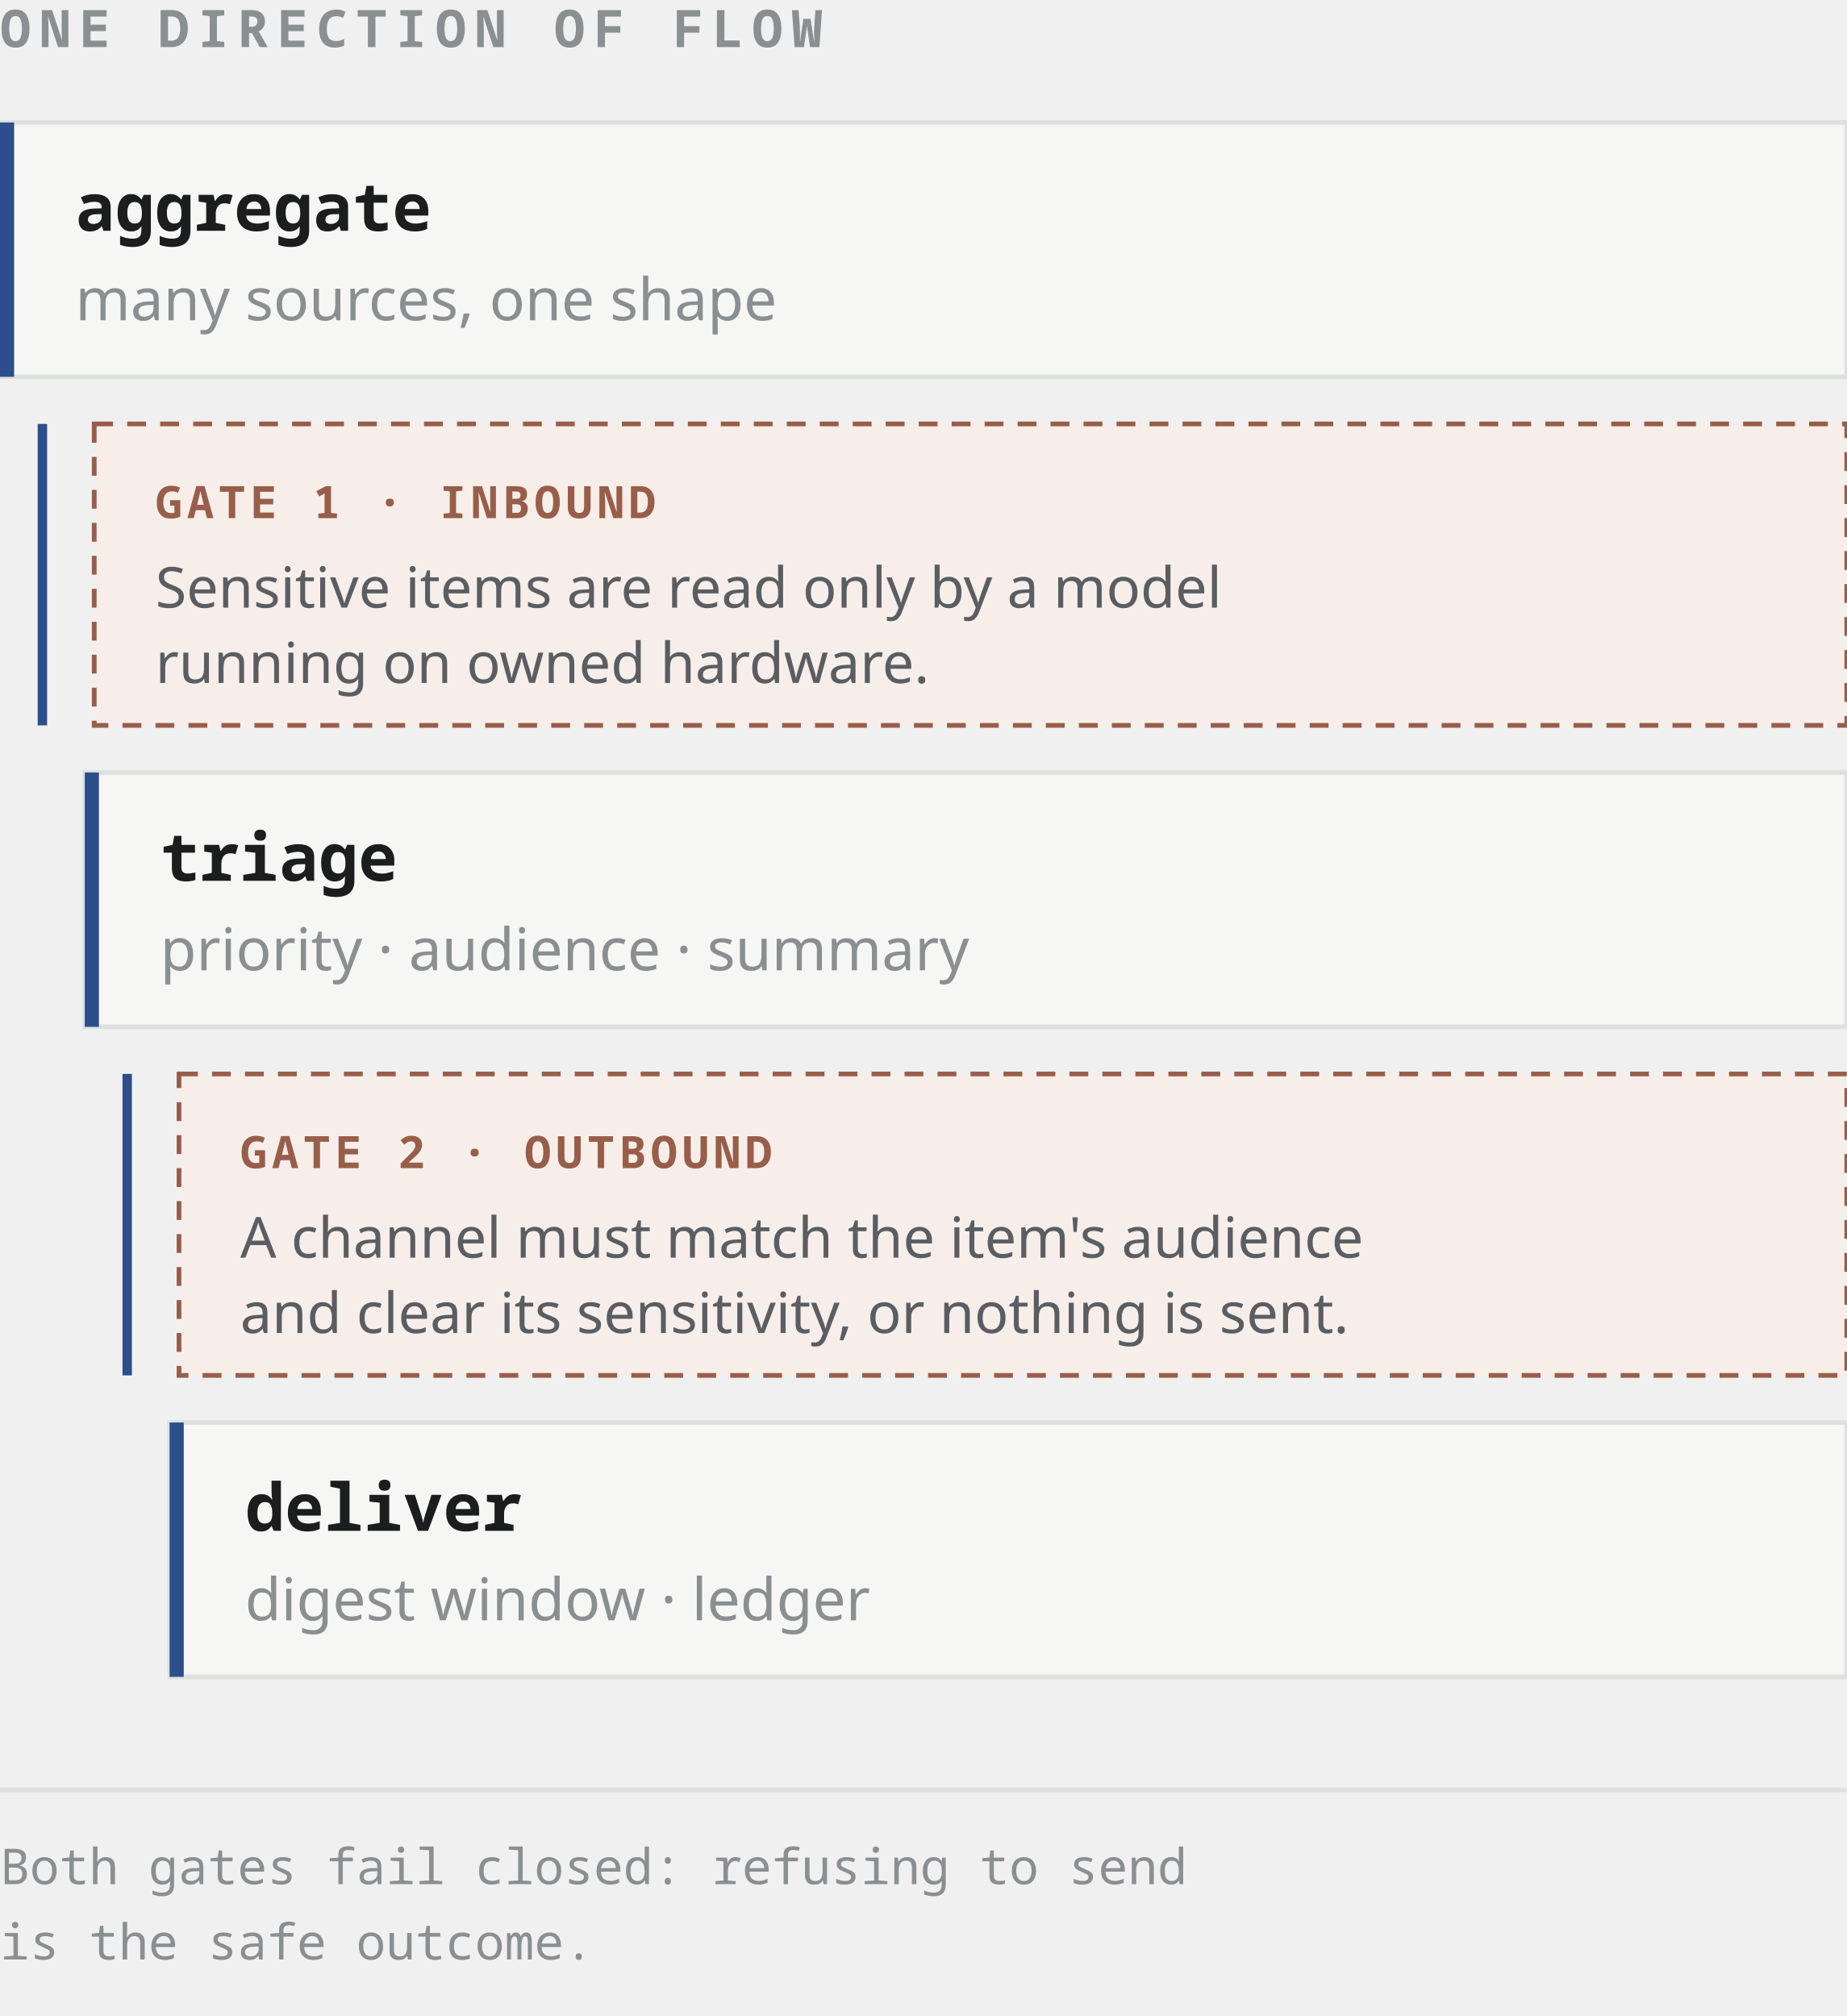
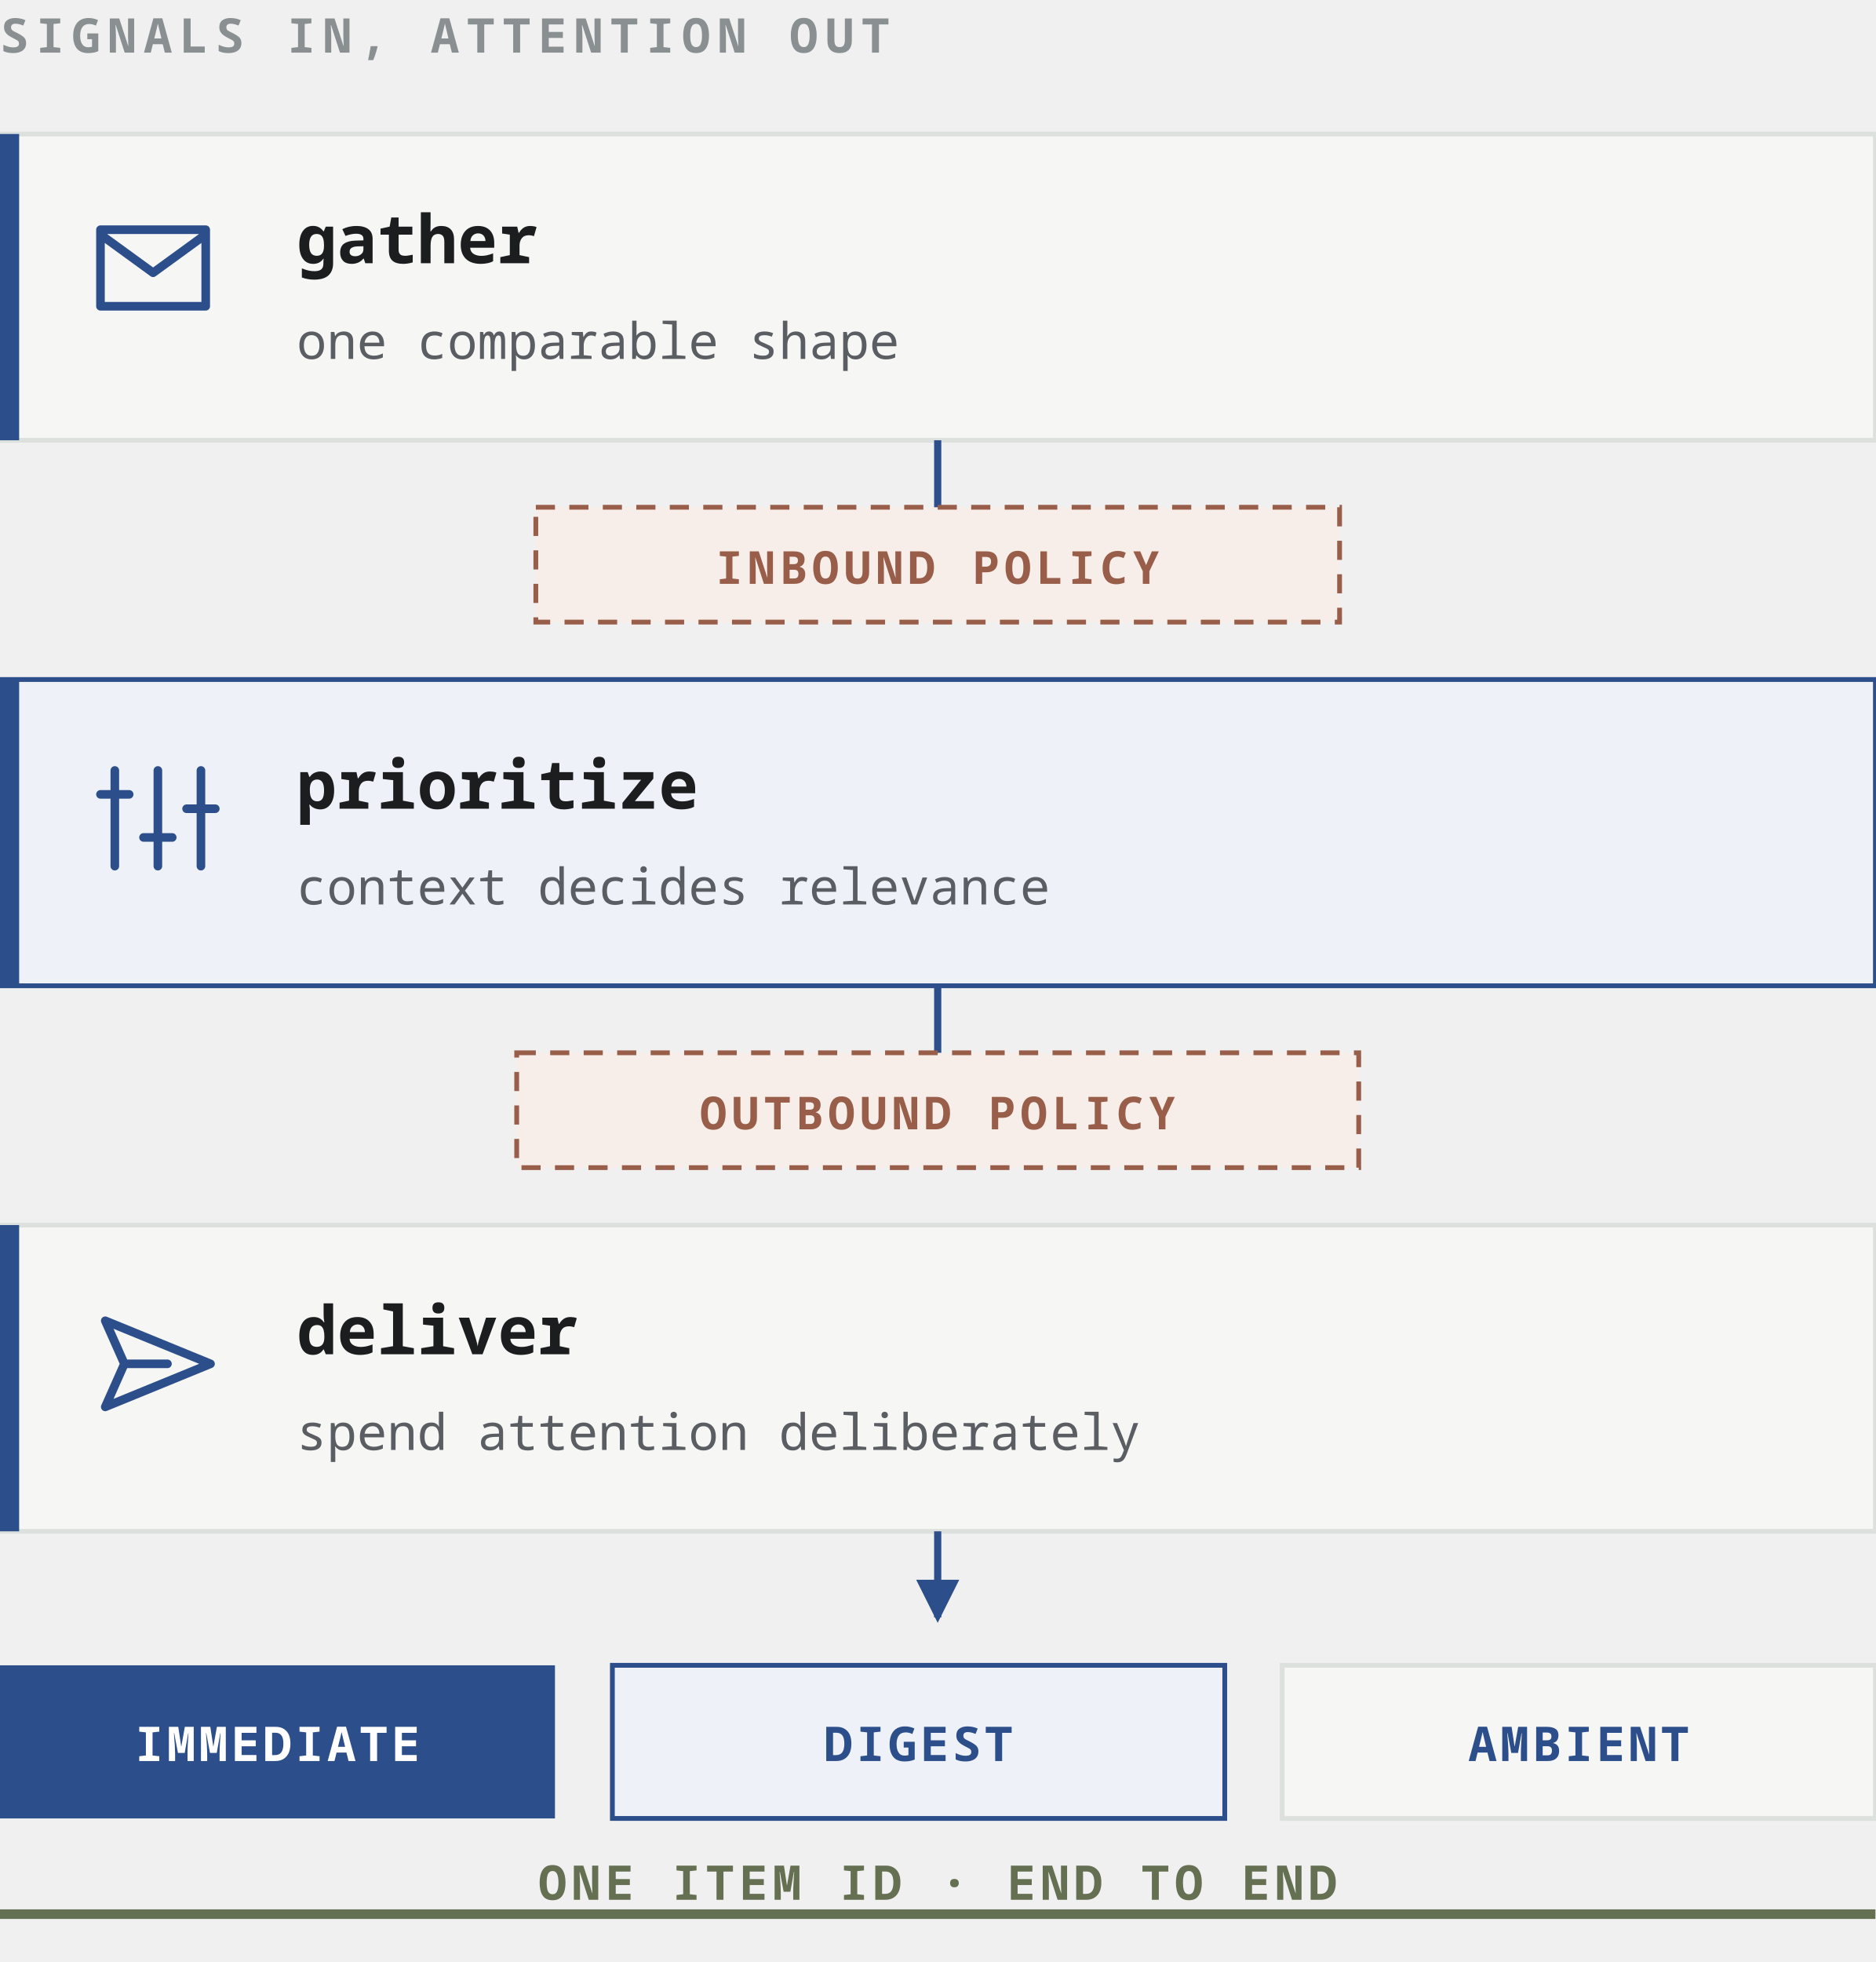
- <svg xmlns="http://www.w3.org/2000/svg" viewBox="0 0 392 428" width="392" height="428" role="img" aria-labelledby="t1 d1">
+ <svg xmlns="http://www.w3.org/2000/svg" viewBox="0 0 392 410" width="392" height="410" role="img" aria-labelledby="t1 d1">
+   <defs>
+     <marker id="hero-arrow" viewBox="0 0 8 8" refX="7" refY="4" markerWidth="6" markerHeight="6" orient="auto">
+       <path d="M0 0L8 4L0 8Z" fill="#2c4e8a" />
+     </marker>
+   </defs>
  <style>
    .mono{font-family:'Noto Sans Mono',ui-monospace,monospace}
-     .sans{font-family:'Noto Sans',system-ui,sans-serif}
-     .lbl{font-size:11px;font-weight:600;letter-spacing:1.8px;fill:#8a8f92}
-     .stage{font-size:14px;font-weight:600;fill:#1b1d1f}
-     .sub{font-size:12.5px;fill:#8a8f92}
-     .gk{font-size:9.5px;font-weight:600;letter-spacing:1px;fill:#985e49}
-     .gt{font-size:12px;fill:#5a5e63}
-     .fn{font-size:10.5px;fill:#8a8f92}
+     .label{font-size:10px;font-weight:700;letter-spacing:1.5px;fill:#8a8f92}
+     .stage{font-size:14px;font-weight:700;fill:#1b1d1f}
+     .kit{font-size:10.5px;fill:#5a5e63}
+     .gate{font-size:9.5px;font-weight:700;letter-spacing:1px;fill:#985e49}
+     .out{font-size:10px;font-weight:700;letter-spacing:.7px;fill:#2c4e8a}
+     .inverse{fill:#fff}
+     .trace{font-size:10px;font-weight:600;letter-spacing:1px;fill:#657052}
+     .icon{fill:none;stroke:#2c4e8a;stroke-width:1.8;stroke-linecap:round;stroke-linejoin:round}
  </style>
-   <text class="mono lbl" x="0" y="10">ONE DIRECTION OF FLOW</text>
-   <rect x="0" y="26" width="392" height="54" fill="#f6f7f5" stroke="#dce1de" />
-   <rect x="0" y="26" width="3" height="54" fill="#2c4e8a" />
-   <text class="mono stage" x="16" y="49">aggregate</text>
-   <text class="sans sub" x="16" y="68">many sources, one shape</text>
-   <rect x="8" y="90" width="2" height="64" fill="#2c4e8a" />
-   <rect x="20" y="90" width="372" height="64" fill="#f7eee9" stroke="#985e49" stroke-dasharray="4 3" />
-   <text class="mono gk" x="33" y="110">GATE 1 · INBOUND</text>
-   <text class="sans gt" x="33" y="129">Sensitive items are read only by a model</text>
-   <text class="sans gt" x="33" y="145">running on owned hardware.</text>
-   <rect x="18" y="164" width="374" height="54" fill="#f6f7f5" stroke="#dce1de" />
-   <rect x="18" y="164" width="3" height="54" fill="#2c4e8a" />
-   <text class="mono stage" x="34" y="187">triage</text>
-   <text class="sans sub" x="34" y="206">priority · audience · summary</text>
-   <rect x="26" y="228" width="2" height="64" fill="#2c4e8a" />
-   <rect x="38" y="228" width="354" height="64" fill="#f7eee9" stroke="#985e49" stroke-dasharray="4 3" />
-   <text class="mono gk" x="51" y="248">GATE 2 · OUTBOUND</text>
-   <text class="sans gt" x="51" y="267">A channel must match the item's audience</text>
-   <text class="sans gt" x="51" y="283">and clear its sensitivity, or nothing is sent.</text>
-   <rect x="36" y="302" width="356" height="54" fill="#f6f7f5" stroke="#dce1de" />
-   <rect x="36" y="302" width="3" height="54" fill="#2c4e8a" />
-   <text class="mono stage" x="52" y="325">deliver</text>
-   <text class="sans sub" x="52" y="344">digest window · ledger</text>
-   <line x1="0" y1="380" x2="392" y2="380" stroke="#dce1de" />
-   <text class="mono fn" x="0" y="400">Both gates fail closed: refusing to send</text>
-   <text class="mono fn" x="0" y="416">is the safe outcome.</text>
+   <text class="mono label" x="0" y="11">SIGNALS IN, ATTENTION OUT</text>
+   <rect x="0" y="28" width="392" height="64" fill="#f6f7f5" stroke="#dce1de" />
+   <rect x="0" y="28" width="4" height="64" fill="#2c4e8a" />
+   <g class="icon" transform="translate(20 46)">
+     <path d="M1 2h22v16H1zM1 3l11 8 11-8" />
+   </g>
+   <text class="mono stage" x="62" y="55">gather</text>
+   <text class="mono kit" x="62" y="75">one comparable shape</text>
+   <path d="M196 92v26" stroke="#2c4e8a" stroke-width="1.5" marker-end="url(#hero-arrow)" />
+   <rect x="112" y="106" width="168" height="24" fill="#f7eee9" stroke="#985e49" stroke-dasharray="4 3" />
+   <text class="mono gate" x="196" y="122" text-anchor="middle">INBOUND POLICY</text>
+   <rect x="0" y="142" width="392" height="64" fill="#eef2f8" stroke="#2c4e8a" />
+   <rect x="0" y="142" width="4" height="64" fill="#2c4e8a" />
+   <g class="icon" transform="translate(21 159)">
+     <path d="M3 2v20M12 2v20M21 2v20M0 7h6M9 16h6M18 10h6" />
+   </g>
+   <text class="mono stage" x="62" y="169">prioritize</text>
+   <text class="mono kit" x="62" y="189">context decides relevance</text>
+   <path d="M196 206v26" stroke="#2c4e8a" stroke-width="1.5" marker-end="url(#hero-arrow)" />
+   <rect x="108" y="220" width="176" height="24" fill="#f7eee9" stroke="#985e49" stroke-dasharray="4 3" />
+   <text class="mono gate" x="196" y="236" text-anchor="middle">OUTBOUND POLICY</text>
+   <rect x="0" y="256" width="392" height="64" fill="#f6f7f5" stroke="#dce1de" />
+   <rect x="0" y="256" width="4" height="64" fill="#2c4e8a" />
+   <g class="icon" transform="translate(20 273)">
+     <path d="M2 3l22 9-22 9 4-9-4-9zM6 12h9" />
+   </g>
+   <text class="mono stage" x="62" y="283">deliver</text>
+   <text class="mono kit" x="62" y="303">spend attention deliberately</text>
+   <path d="M196 320v18" stroke="#2c4e8a" stroke-width="1.5" marker-end="url(#hero-arrow)" />
+   <g transform="translate(0 348)">
+     <rect width="116" height="32" fill="#2c4e8a" />
+     <text class="mono out inverse" x="58" y="20" text-anchor="middle">IMMEDIATE</text>
+     <rect x="128" width="128" height="32" fill="#eef2f8" stroke="#2c4e8a" />
+     <text class="mono out" x="192" y="20" text-anchor="middle">DIGEST</text>
+     <rect x="268" width="124" height="32" fill="#f6f7f5" stroke="#dce1de" />
+     <text class="mono out" x="330" y="20" text-anchor="middle">AMBIENT</text>
+   </g>
+   <path d="M0 400H392" stroke="#657052" stroke-width="2" />
+   <text class="mono trace" x="196" y="397" text-anchor="middle">ONE ITEM ID · END TO END</text>
</svg>
